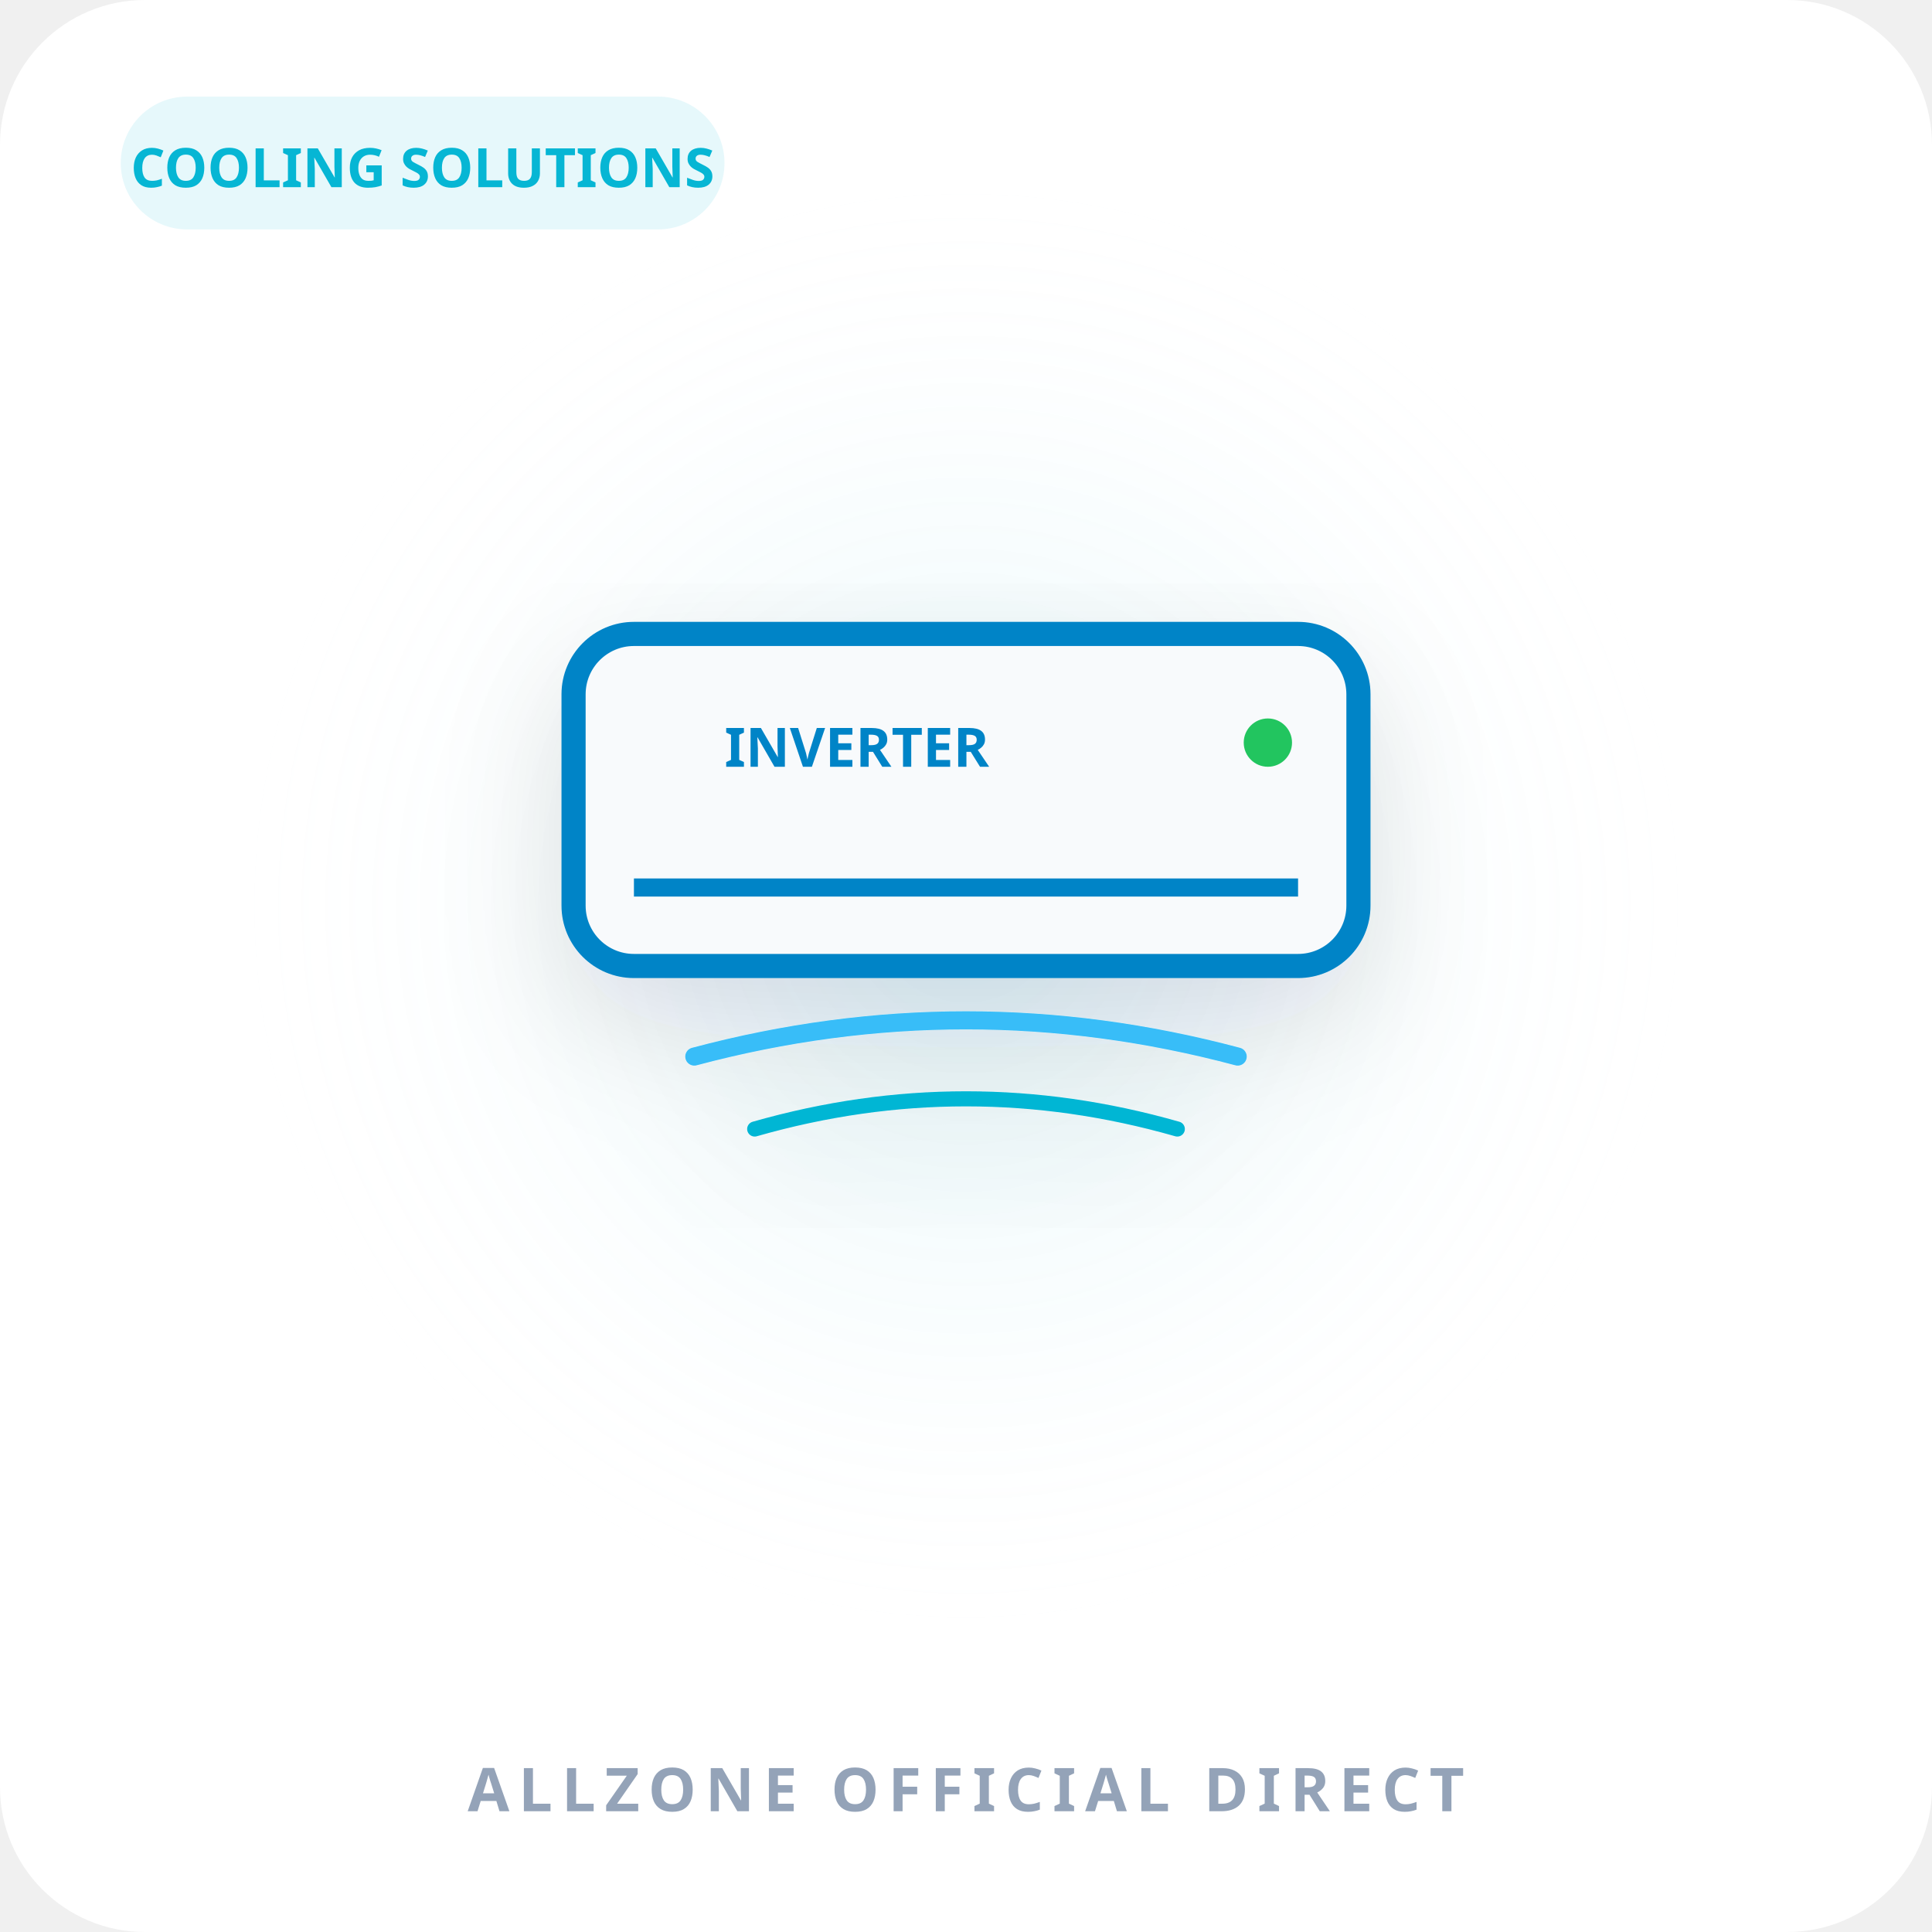
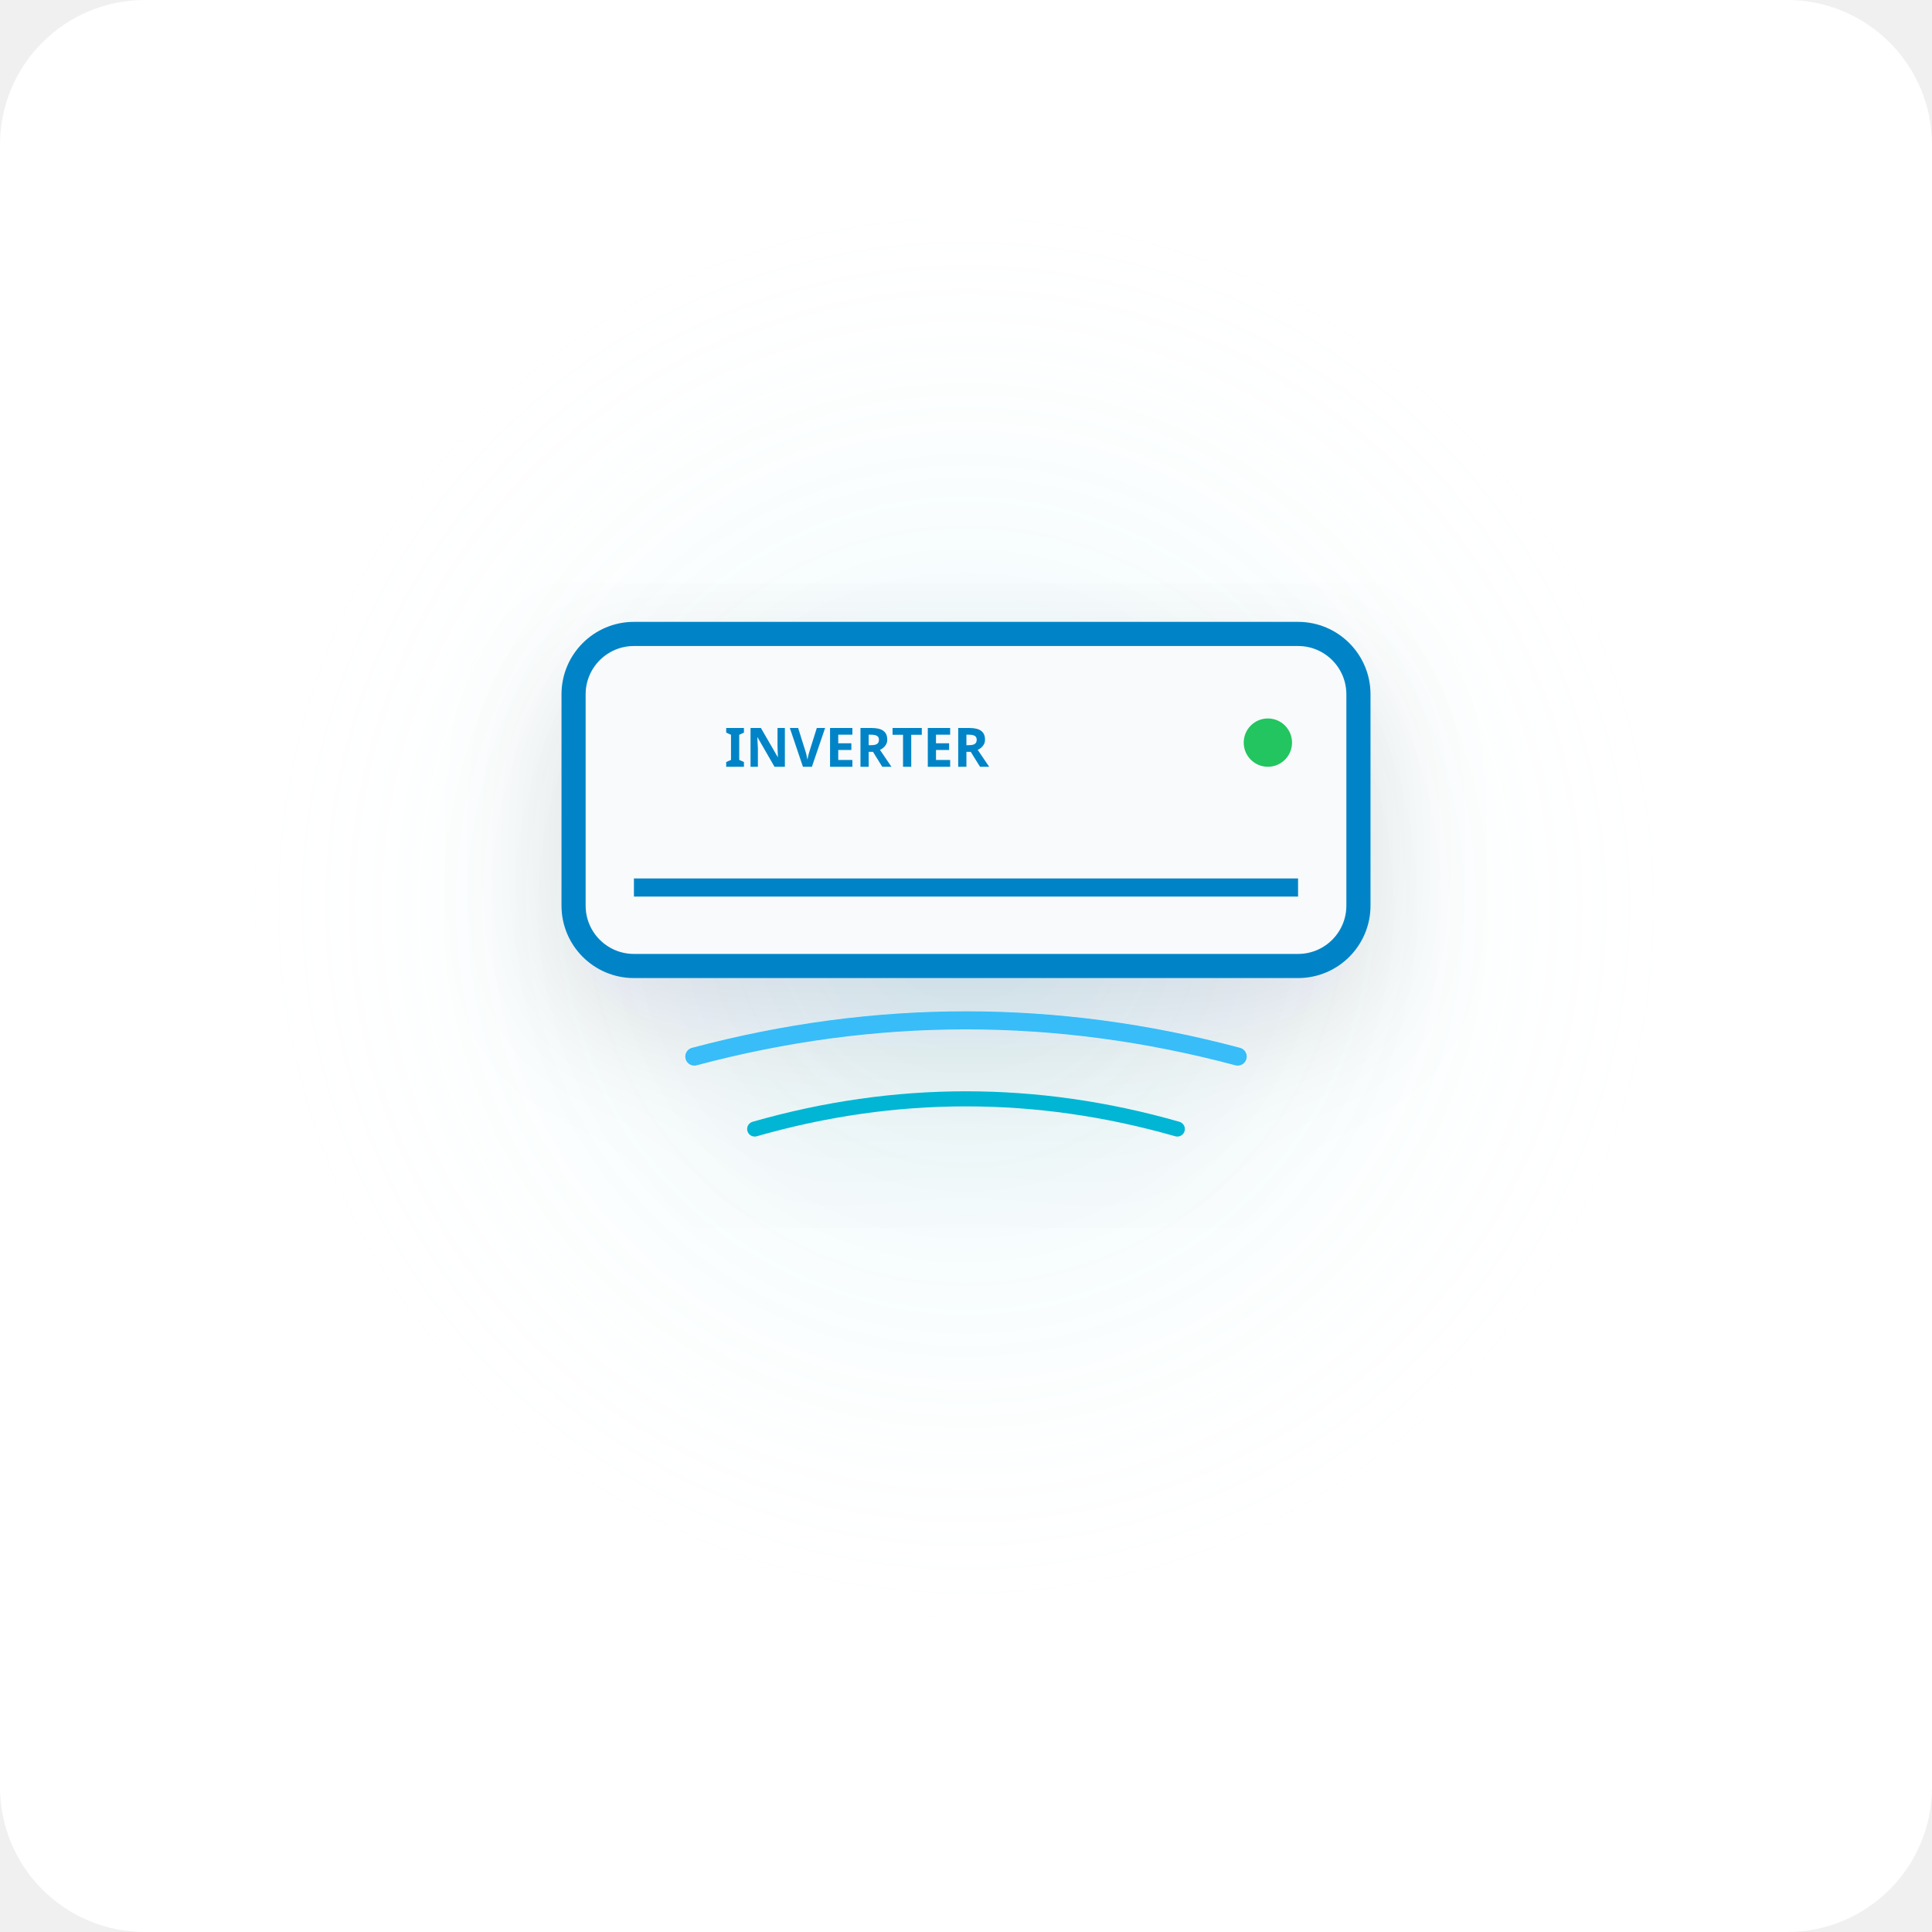
<svg xmlns="http://www.w3.org/2000/svg" viewBox="0 0 320 320" width="320" height="320">
  <defs>
    <radialGradient id="cardGlow" cx="50%" cy="50%" r="50%">
      <stop offset="0%" stop-color="#06B6D4" stop-opacity="0.12" />
      <stop offset="100%" stop-color="#F8FAFC" stop-opacity="0" />
    </radialGradient>
    <filter id="pShadow" x="-20%" y="-20%" width="140%" height="140%">
      <feDropShadow dx="0" dy="8" stdDeviation="10" flood-color="#0F172A" flood-opacity="0.12" />
    </filter>
  </defs>
  <rect width="320" height="320" rx="24" fill="#FFFFFF" />
  <circle cx="160" cy="150" r="120" fill="url(#cardGlow)" />
-   <rect x="20" y="16" width="100" height="22" rx="11" fill="#06B6D4" fill-opacity="0.1" />
-   <text x="70" y="31" font-family="'Plus Jakarta Sans', sans-serif" font-size="9" font-weight="900" fill="#06B6D4" text-anchor="middle">COOLING SOLUTIONS</text>
  <g filter="url(#pShadow)" transform="translate(160, 150)">
    <g transform="translate(-65, -45)">
      <rect x="0" y="0" width="130" height="55" rx="10" fill="#F8FAFC" stroke="#0284C7" stroke-width="4" />
      <line x1="10" y1="42" x2="120" y2="42" stroke="#0284C7" stroke-width="3" />
      <circle cx="115" cy="18" r="4" fill="#22C55E" />
      <text x="25" y="22" font-family="sans-serif" font-size="9" font-weight="900" fill="#0284C7">INVERTER</text>
      <path d="M20 70 Q65 58 110 70" stroke="#38BDF8" stroke-width="3" fill="none" stroke-linecap="round" />
      <path d="M30 82 Q65 72 100 82" stroke="#06B6D4" stroke-width="2.5" fill="none" stroke-linecap="round" />
    </g>
  </g>
-   <text x="160" y="300" font-family="'Plus Jakarta Sans', sans-serif" font-size="10" font-weight="800" fill="#94A3B8" letter-spacing="1.5" text-anchor="middle">ALLZONE OFFICIAL DIRECT</text>
</svg>
